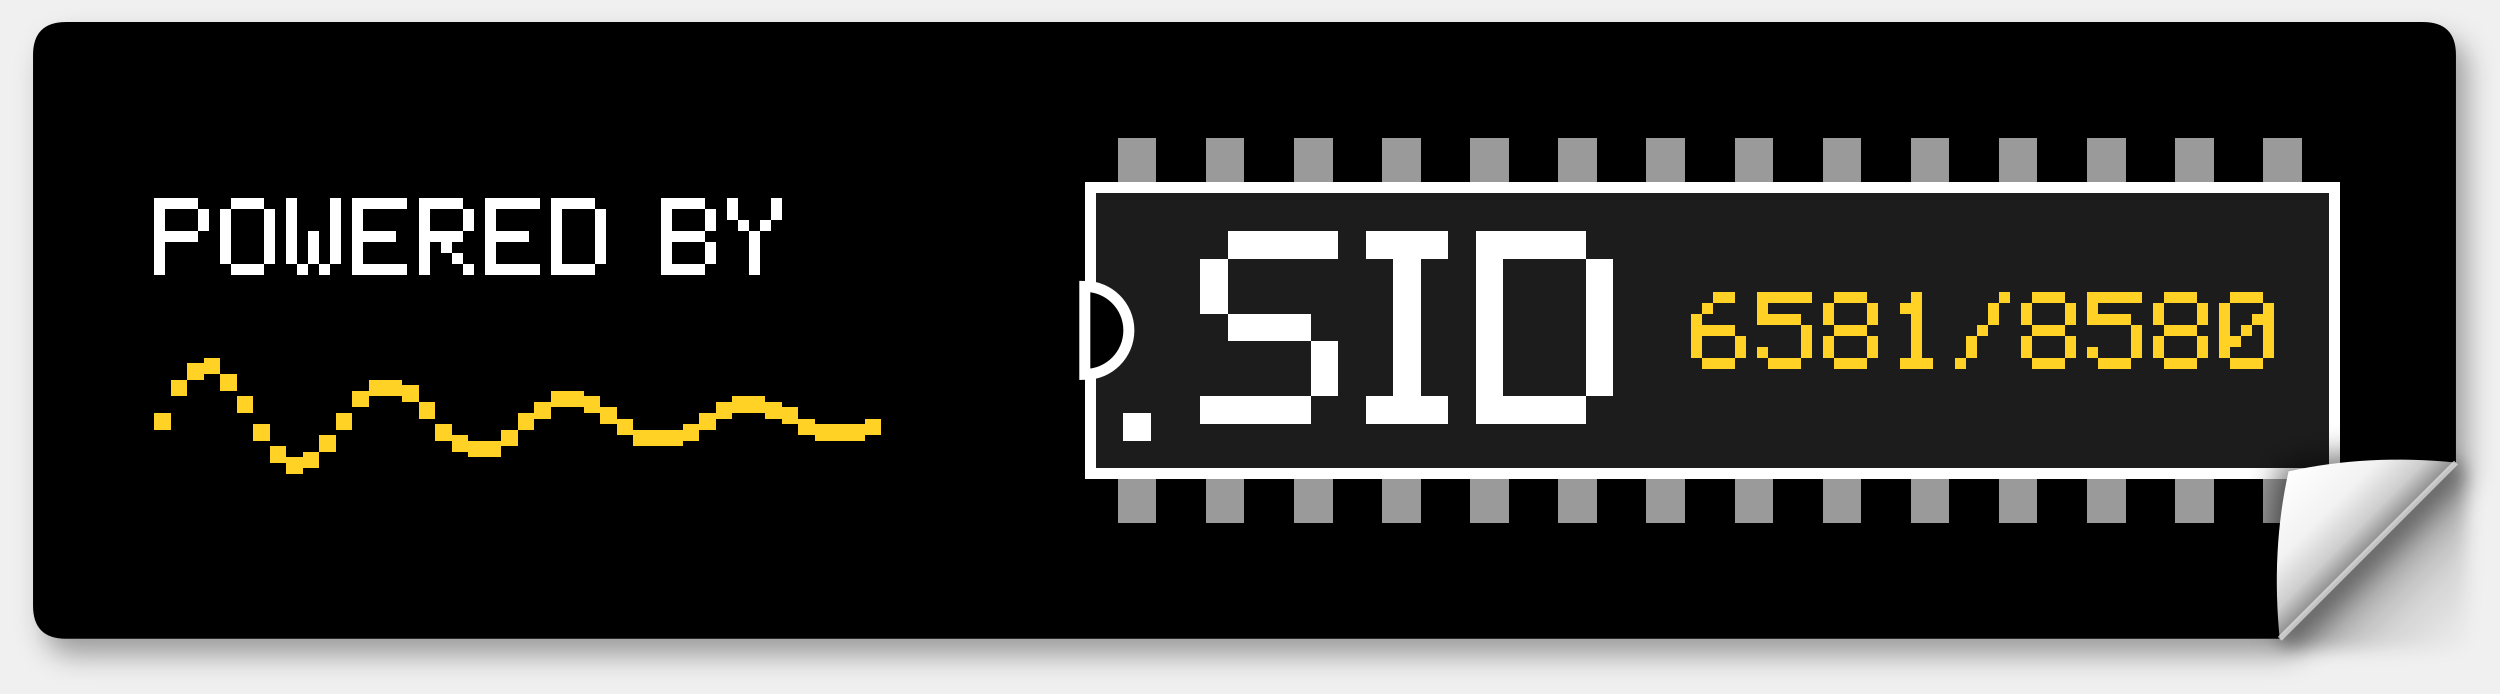
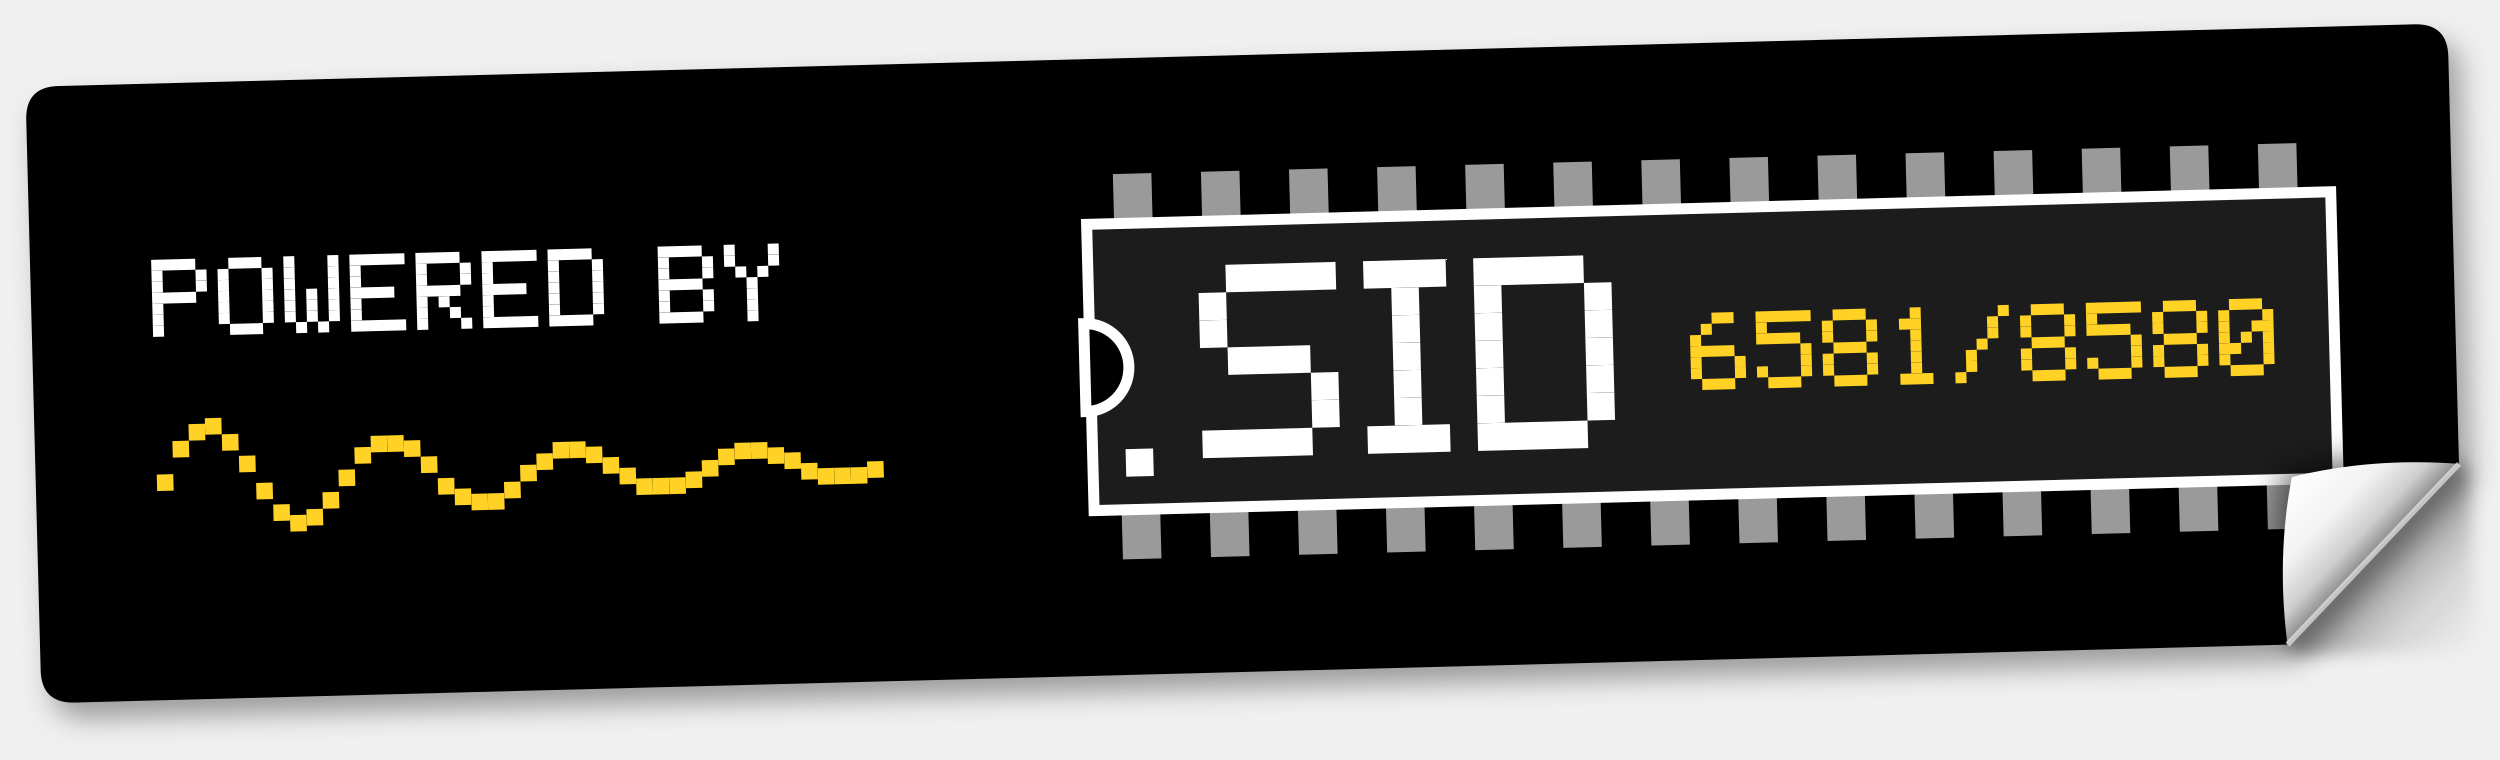
- <svg xmlns="http://www.w3.org/2000/svg" width="454" height="126" viewBox="0 0 454 126" shape-rendering="crispEdges" role="img" aria-label="Powered by SID 6581 / 8580">
+ <svg xmlns="http://www.w3.org/2000/svg" width="454" height="138" viewBox="0 0 454 138" shape-rendering="geometricPrecision" role="img" aria-label="Powered by SID 6581 / 8580">
  <defs>
    <clipPath id="sticker" shape-rendering="geometricPrecision">
      <path d="M 6,0 H 434 Q 440,0 440,6 V 80 L 408,112 H 6 Q 0,112 0,106 V 6 Q 0,0 6,0 Z" />
    </clipPath>
    <filter id="soft" x="-50%" y="-50%" width="200%" height="200%">
      <feGaussianBlur stdDeviation="1.5" />
    </filter>
    <filter id="blur" x="-10%" y="-30%" width="120%" height="160%">
      <feGaussianBlur stdDeviation="2.5" />
    </filter>
    <linearGradient id="back" x1="409.6" y1="81.6" x2="424" y2="96" gradientUnits="userSpaceOnUse">
      <stop offset="0" stop-color="#ffffff" />
      <stop offset=".5" stop-color="#f2f2f2" />
      <stop offset=".8" stop-color="#cdcdcd" />
      <stop offset="1" stop-color="#8c8c8c" />
    </linearGradient>
    <linearGradient id="gap" x1="424" y1="96" x2="442" y2="114" gradientUnits="userSpaceOnUse">
      <stop offset="0" stop-color="#000" stop-opacity=".38" />
      <stop offset=".5" stop-color="#000" stop-opacity=".12" />
      <stop offset="1" stop-color="#000" stop-opacity="0" />
    </linearGradient>
  </defs>
-   <g transform="translate(6,4)">
+   <g transform="translate(6,10) rotate(-1.5 220.0 56.0)">
    <path d="M 6,0 H 434 Q 440,0 440,6 V 80 L 408,112 H 6 Q 0,112 0,106 V 6 Q 0,0 6,0 Z" transform="translate(2,3)" fill="#000" fill-opacity=".35" filter="url(#blur)" shape-rendering="geometricPrecision" />
    <path d="M 407,112 L 440,79 L 442,82 L 442,114 L 410,114 Z" fill="url(#gap)" filter="url(#soft)" shape-rendering="geometricPrecision" />
    <g clip-path="url(#sticker)">
      <rect width="440" height="112" fill="#000" />
      <g fill="#fff">
        <rect x="22" y="32" width="8" height="2" />
        <rect x="22" y="34" width="2" height="2" />
        <rect x="30" y="34" width="2" height="2" />
        <rect x="22" y="36" width="2" height="2" />
        <rect x="30" y="36" width="2" height="2" />
        <rect x="22" y="38" width="8" height="2" />
        <rect x="22" y="40" width="2" height="2" />
        <rect x="22" y="42" width="2" height="2" />
        <rect x="22" y="44" width="2" height="2" />
        <rect x="36" y="32" width="6" height="2" />
        <rect x="34" y="34" width="2" height="2" />
        <rect x="42" y="34" width="2" height="2" />
        <rect x="34" y="36" width="2" height="2" />
        <rect x="42" y="36" width="2" height="2" />
        <rect x="34" y="38" width="2" height="2" />
        <rect x="42" y="38" width="2" height="2" />
        <rect x="34" y="40" width="2" height="2" />
        <rect x="42" y="40" width="2" height="2" />
        <rect x="34" y="42" width="2" height="2" />
        <rect x="42" y="42" width="2" height="2" />
        <rect x="36" y="44" width="6" height="2" />
        <rect x="46" y="32" width="2" height="2" />
        <rect x="54" y="32" width="2" height="2" />
        <rect x="46" y="34" width="2" height="2" />
        <rect x="54" y="34" width="2" height="2" />
        <rect x="46" y="36" width="2" height="2" />
        <rect x="54" y="36" width="2" height="2" />
        <rect x="46" y="38" width="2" height="2" />
        <rect x="50" y="38" width="2" height="2" />
        <rect x="54" y="38" width="2" height="2" />
        <rect x="46" y="40" width="2" height="2" />
        <rect x="50" y="40" width="2" height="2" />
        <rect x="54" y="40" width="2" height="2" />
        <rect x="46" y="42" width="2" height="2" />
        <rect x="50" y="42" width="2" height="2" />
        <rect x="54" y="42" width="2" height="2" />
        <rect x="48" y="44" width="2" height="2" />
        <rect x="52" y="44" width="2" height="2" />
        <rect x="58" y="32" width="10" height="2" />
        <rect x="58" y="34" width="2" height="2" />
        <rect x="58" y="36" width="2" height="2" />
        <rect x="58" y="38" width="8" height="2" />
        <rect x="58" y="40" width="2" height="2" />
        <rect x="58" y="42" width="2" height="2" />
        <rect x="58" y="44" width="10" height="2" />
        <rect x="70" y="32" width="8" height="2" />
        <rect x="70" y="34" width="2" height="2" />
        <rect x="78" y="34" width="2" height="2" />
        <rect x="70" y="36" width="2" height="2" />
        <rect x="78" y="36" width="2" height="2" />
        <rect x="70" y="38" width="8" height="2" />
        <rect x="70" y="40" width="2" height="2" />
        <rect x="74" y="40" width="2" height="2" />
        <rect x="70" y="42" width="2" height="2" />
        <rect x="76" y="42" width="2" height="2" />
        <rect x="70" y="44" width="2" height="2" />
        <rect x="78" y="44" width="2" height="2" />
        <rect x="82" y="32" width="10" height="2" />
        <rect x="82" y="34" width="2" height="2" />
        <rect x="82" y="36" width="2" height="2" />
        <rect x="82" y="38" width="8" height="2" />
        <rect x="82" y="40" width="2" height="2" />
        <rect x="82" y="42" width="2" height="2" />
        <rect x="82" y="44" width="10" height="2" />
        <rect x="94" y="32" width="8" height="2" />
        <rect x="94" y="34" width="2" height="2" />
        <rect x="102" y="34" width="2" height="2" />
        <rect x="94" y="36" width="2" height="2" />
        <rect x="102" y="36" width="2" height="2" />
        <rect x="94" y="38" width="2" height="2" />
        <rect x="102" y="38" width="2" height="2" />
        <rect x="94" y="40" width="2" height="2" />
        <rect x="102" y="40" width="2" height="2" />
        <rect x="94" y="42" width="2" height="2" />
        <rect x="102" y="42" width="2" height="2" />
        <rect x="94" y="44" width="8" height="2" />
        <rect x="114" y="32" width="8" height="2" />
        <rect x="114" y="34" width="2" height="2" />
        <rect x="122" y="34" width="2" height="2" />
        <rect x="114" y="36" width="2" height="2" />
        <rect x="122" y="36" width="2" height="2" />
        <rect x="114" y="38" width="8" height="2" />
        <rect x="114" y="40" width="2" height="2" />
        <rect x="122" y="40" width="2" height="2" />
        <rect x="114" y="42" width="2" height="2" />
        <rect x="122" y="42" width="2" height="2" />
        <rect x="114" y="44" width="8" height="2" />
        <rect x="126" y="32" width="2" height="2" />
        <rect x="134" y="32" width="2" height="2" />
        <rect x="126" y="34" width="2" height="2" />
        <rect x="134" y="34" width="2" height="2" />
        <rect x="128" y="36" width="2" height="2" />
        <rect x="132" y="36" width="2" height="2" />
        <rect x="130" y="38" width="2" height="2" />
        <rect x="130" y="40" width="2" height="2" />
        <rect x="130" y="42" width="2" height="2" />
        <rect x="130" y="44" width="2" height="2" />
      </g>
      <rect x="22" y="71" width="3" height="3" fill="#FFD225" />
      <rect x="25" y="65" width="3" height="3" fill="#FFD225" />
      <rect x="28" y="62" width="3" height="3" fill="#FFD225" />
      <rect x="31" y="61" width="3" height="3" fill="#FFD225" />
      <rect x="34" y="64" width="3" height="3" fill="#FFD225" />
      <rect x="37" y="68" width="3" height="3" fill="#FFD225" />
      <rect x="40" y="73" width="3" height="3" fill="#FFD225" />
      <rect x="43" y="77" width="3" height="3" fill="#FFD225" />
      <rect x="46" y="79" width="3" height="3" fill="#FFD225" />
      <rect x="49" y="78" width="3" height="3" fill="#FFD225" />
      <rect x="52" y="75" width="3" height="3" fill="#FFD225" />
      <rect x="55" y="71" width="3" height="3" fill="#FFD225" />
      <rect x="58" y="67" width="3" height="3" fill="#FFD225" />
      <rect x="61" y="65" width="3" height="3" fill="#FFD225" />
      <rect x="64" y="65" width="3" height="3" fill="#FFD225" />
      <rect x="67" y="66" width="3" height="3" fill="#FFD225" />
      <rect x="70" y="69" width="3" height="3" fill="#FFD225" />
      <rect x="73" y="73" width="3" height="3" fill="#FFD225" />
      <rect x="76" y="75" width="3" height="3" fill="#FFD225" />
      <rect x="79" y="76" width="3" height="3" fill="#FFD225" />
      <rect x="82" y="76" width="3" height="3" fill="#FFD225" />
      <rect x="85" y="74" width="3" height="3" fill="#FFD225" />
      <rect x="88" y="71" width="3" height="3" fill="#FFD225" />
      <rect x="91" y="69" width="3" height="3" fill="#FFD225" />
      <rect x="94" y="67" width="3" height="3" fill="#FFD225" />
      <rect x="97" y="67" width="3" height="3" fill="#FFD225" />
      <rect x="100" y="68" width="3" height="3" fill="#FFD225" />
      <rect x="103" y="70" width="3" height="3" fill="#FFD225" />
      <rect x="106" y="72" width="3" height="3" fill="#FFD225" />
      <rect x="109" y="74" width="3" height="3" fill="#FFD225" />
      <rect x="112" y="74" width="3" height="3" fill="#FFD225" />
      <rect x="115" y="74" width="3" height="3" fill="#FFD225" />
      <rect x="118" y="73" width="3" height="3" fill="#FFD225" />
      <rect x="121" y="71" width="3" height="3" fill="#FFD225" />
      <rect x="124" y="69" width="3" height="3" fill="#FFD225" />
      <rect x="127" y="68" width="3" height="3" fill="#FFD225" />
      <rect x="130" y="68" width="3" height="3" fill="#FFD225" />
      <rect x="133" y="69" width="3" height="3" fill="#FFD225" />
      <rect x="136" y="70" width="3" height="3" fill="#FFD225" />
      <rect x="139" y="72" width="3" height="3" fill="#FFD225" />
      <rect x="142" y="73" width="3" height="3" fill="#FFD225" />
      <rect x="145" y="73" width="3" height="3" fill="#FFD225" />
      <rect x="148" y="73" width="3" height="3" fill="#FFD225" />
      <rect x="151" y="72" width="3" height="3" fill="#FFD225" />
      <g fill="#9a9a9a">
        <rect x="197" y="21" width="7" height="9" />
        <rect x="197" y="82" width="7" height="9" />
        <rect x="213" y="21" width="7" height="9" />
        <rect x="213" y="82" width="7" height="9" />
        <rect x="229" y="21" width="7" height="9" />
        <rect x="229" y="82" width="7" height="9" />
        <rect x="245" y="21" width="7" height="9" />
        <rect x="245" y="82" width="7" height="9" />
        <rect x="261" y="21" width="7" height="9" />
        <rect x="261" y="82" width="7" height="9" />
        <rect x="277" y="21" width="7" height="9" />
        <rect x="277" y="82" width="7" height="9" />
        <rect x="293" y="21" width="7" height="9" />
        <rect x="293" y="82" width="7" height="9" />
        <rect x="309" y="21" width="7" height="9" />
        <rect x="309" y="82" width="7" height="9" />
        <rect x="325" y="21" width="7" height="9" />
        <rect x="325" y="82" width="7" height="9" />
        <rect x="341" y="21" width="7" height="9" />
        <rect x="341" y="82" width="7" height="9" />
        <rect x="357" y="21" width="7" height="9" />
        <rect x="357" y="82" width="7" height="9" />
        <rect x="373" y="21" width="7" height="9" />
        <rect x="373" y="82" width="7" height="9" />
        <rect x="389" y="21" width="7" height="9" />
        <rect x="389" y="82" width="7" height="9" />
        <rect x="405" y="21" width="7" height="9" />
        <rect x="405" y="82" width="7" height="9" />
      </g>
      <rect x="192" y="30" width="226" height="52" fill="#1c1c1c" stroke="#fff" stroke-width="2" />
      <path d="M191,48.0 a8,8 0 0 1 0,16 z" fill="#000" stroke="#fff" stroke-width="2" shape-rendering="geometricPrecision" />
      <rect x="198" y="71" width="5" height="5" fill="#fff" />
      <g fill="#fff">
        <rect x="217" y="38" width="20" height="5" />
        <rect x="212" y="43" width="5" height="5" />
        <rect x="212" y="48" width="5" height="5" />
        <rect x="217" y="53" width="15" height="5" />
        <rect x="232" y="58" width="5" height="5" />
        <rect x="232" y="63" width="5" height="5" />
        <rect x="212" y="68" width="20" height="5" />
        <rect x="242" y="38" width="15" height="5" />
        <rect x="247" y="43" width="5" height="5" />
        <rect x="247" y="48" width="5" height="5" />
        <rect x="247" y="53" width="5" height="5" />
        <rect x="247" y="58" width="5" height="5" />
        <rect x="247" y="63" width="5" height="5" />
        <rect x="242" y="68" width="15" height="5" />
        <rect x="262" y="38" width="20" height="5" />
        <rect x="262" y="43" width="5" height="5" />
        <rect x="282" y="43" width="5" height="5" />
        <rect x="262" y="48" width="5" height="5" />
        <rect x="282" y="48" width="5" height="5" />
        <rect x="262" y="53" width="5" height="5" />
        <rect x="282" y="53" width="5" height="5" />
        <rect x="262" y="58" width="5" height="5" />
        <rect x="282" y="58" width="5" height="5" />
        <rect x="262" y="63" width="5" height="5" />
        <rect x="282" y="63" width="5" height="5" />
        <rect x="262" y="68" width="20" height="5" />
      </g>
      <g fill="#FFD225">
        <rect x="305" y="49" width="4" height="2" />
        <rect x="303" y="51" width="2" height="2" />
        <rect x="301" y="53" width="2" height="2" />
        <rect x="301" y="55" width="8" height="2" />
        <rect x="301" y="57" width="2" height="2" />
        <rect x="309" y="57" width="2" height="2" />
        <rect x="301" y="59" width="2" height="2" />
        <rect x="309" y="59" width="2" height="2" />
        <rect x="303" y="61" width="6" height="2" />
        <rect x="313" y="49" width="10" height="2" />
        <rect x="313" y="51" width="2" height="2" />
        <rect x="313" y="53" width="8" height="2" />
        <rect x="321" y="55" width="2" height="2" />
        <rect x="321" y="57" width="2" height="2" />
        <rect x="313" y="59" width="2" height="2" />
        <rect x="321" y="59" width="2" height="2" />
        <rect x="315" y="61" width="6" height="2" />
        <rect x="327" y="49" width="6" height="2" />
        <rect x="325" y="51" width="2" height="2" />
        <rect x="333" y="51" width="2" height="2" />
        <rect x="325" y="53" width="2" height="2" />
        <rect x="333" y="53" width="2" height="2" />
        <rect x="327" y="55" width="6" height="2" />
        <rect x="325" y="57" width="2" height="2" />
        <rect x="333" y="57" width="2" height="2" />
        <rect x="325" y="59" width="2" height="2" />
        <rect x="333" y="59" width="2" height="2" />
        <rect x="327" y="61" width="6" height="2" />
        <rect x="341" y="49" width="2" height="2" />
        <rect x="339" y="51" width="4" height="2" />
        <rect x="341" y="53" width="2" height="2" />
        <rect x="341" y="55" width="2" height="2" />
        <rect x="341" y="57" width="2" height="2" />
        <rect x="341" y="59" width="2" height="2" />
        <rect x="339" y="61" width="6" height="2" />
        <rect x="357" y="49" width="2" height="2" />
        <rect x="355" y="51" width="2" height="2" />
        <rect x="355" y="53" width="2" height="2" />
        <rect x="353" y="55" width="2" height="2" />
        <rect x="351" y="57" width="2" height="2" />
        <rect x="351" y="59" width="2" height="2" />
        <rect x="349" y="61" width="2" height="2" />
        <rect x="363" y="49" width="6" height="2" />
        <rect x="361" y="51" width="2" height="2" />
        <rect x="369" y="51" width="2" height="2" />
        <rect x="361" y="53" width="2" height="2" />
        <rect x="369" y="53" width="2" height="2" />
        <rect x="363" y="55" width="6" height="2" />
        <rect x="361" y="57" width="2" height="2" />
        <rect x="369" y="57" width="2" height="2" />
        <rect x="361" y="59" width="2" height="2" />
        <rect x="369" y="59" width="2" height="2" />
        <rect x="363" y="61" width="6" height="2" />
        <rect x="373" y="49" width="10" height="2" />
        <rect x="373" y="51" width="2" height="2" />
        <rect x="373" y="53" width="8" height="2" />
        <rect x="381" y="55" width="2" height="2" />
        <rect x="381" y="57" width="2" height="2" />
        <rect x="373" y="59" width="2" height="2" />
        <rect x="381" y="59" width="2" height="2" />
        <rect x="375" y="61" width="6" height="2" />
        <rect x="387" y="49" width="6" height="2" />
        <rect x="385" y="51" width="2" height="2" />
        <rect x="393" y="51" width="2" height="2" />
        <rect x="385" y="53" width="2" height="2" />
        <rect x="393" y="53" width="2" height="2" />
        <rect x="387" y="55" width="6" height="2" />
        <rect x="385" y="57" width="2" height="2" />
        <rect x="393" y="57" width="2" height="2" />
        <rect x="385" y="59" width="2" height="2" />
        <rect x="393" y="59" width="2" height="2" />
        <rect x="387" y="61" width="6" height="2" />
        <rect x="399" y="49" width="6" height="2" />
        <rect x="397" y="51" width="2" height="2" />
        <rect x="405" y="51" width="2" height="2" />
        <rect x="397" y="53" width="2" height="2" />
        <rect x="403" y="53" width="4" height="2" />
        <rect x="397" y="55" width="2" height="2" />
        <rect x="401" y="55" width="2" height="2" />
        <rect x="405" y="55" width="2" height="2" />
        <rect x="397" y="57" width="4" height="2" />
        <rect x="405" y="57" width="2" height="2" />
        <rect x="397" y="59" width="2" height="2" />
        <rect x="405" y="59" width="2" height="2" />
        <rect x="399" y="61" width="6" height="2" />
      </g>
    </g>
    <g shape-rendering="geometricPrecision">
      <path d="M 408,112 Q 406.4,96 409.6,81.6 Q 424,78.4 440,80 L 408,112 Z" transform="translate(-1.5,-1.5)" fill="#000" fill-opacity=".5" filter="url(#blur)" />
      <path d="M 408,112 Q 406.4,96 409.6,81.6 Q 424,78.4 440,80 L 408,112 Z" fill="url(#back)" />
      <path d="M 408,112 L 440,80" fill="none" stroke="#e8e8e8" stroke-width="1" stroke-opacity=".7" />
    </g>
  </g>
</svg>
